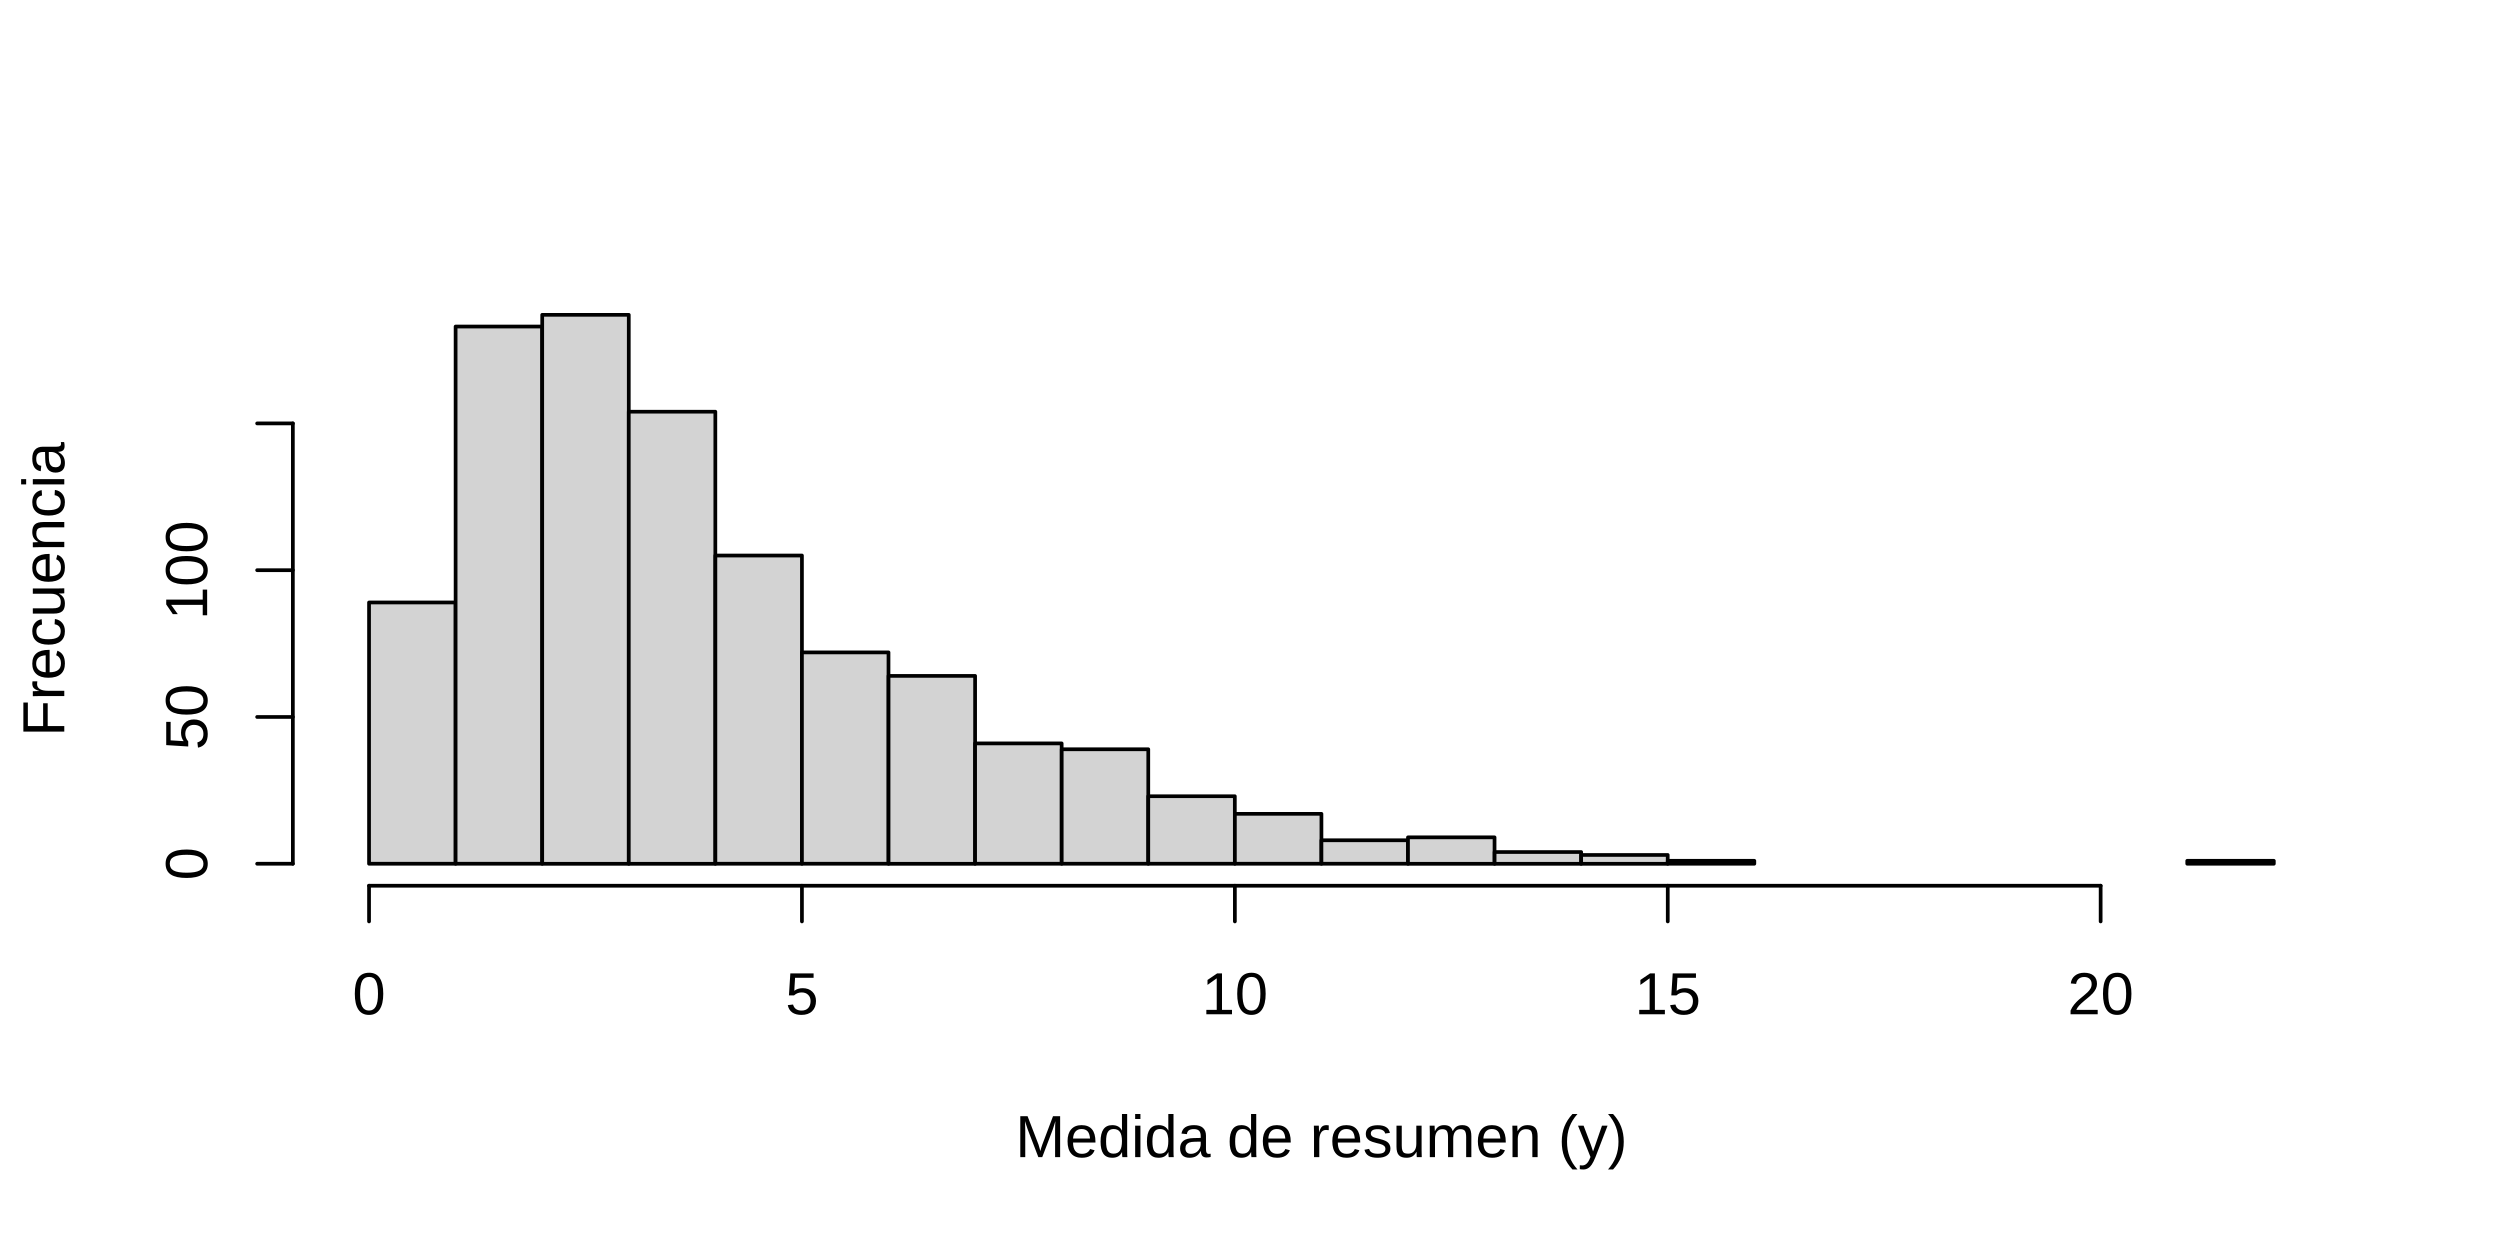
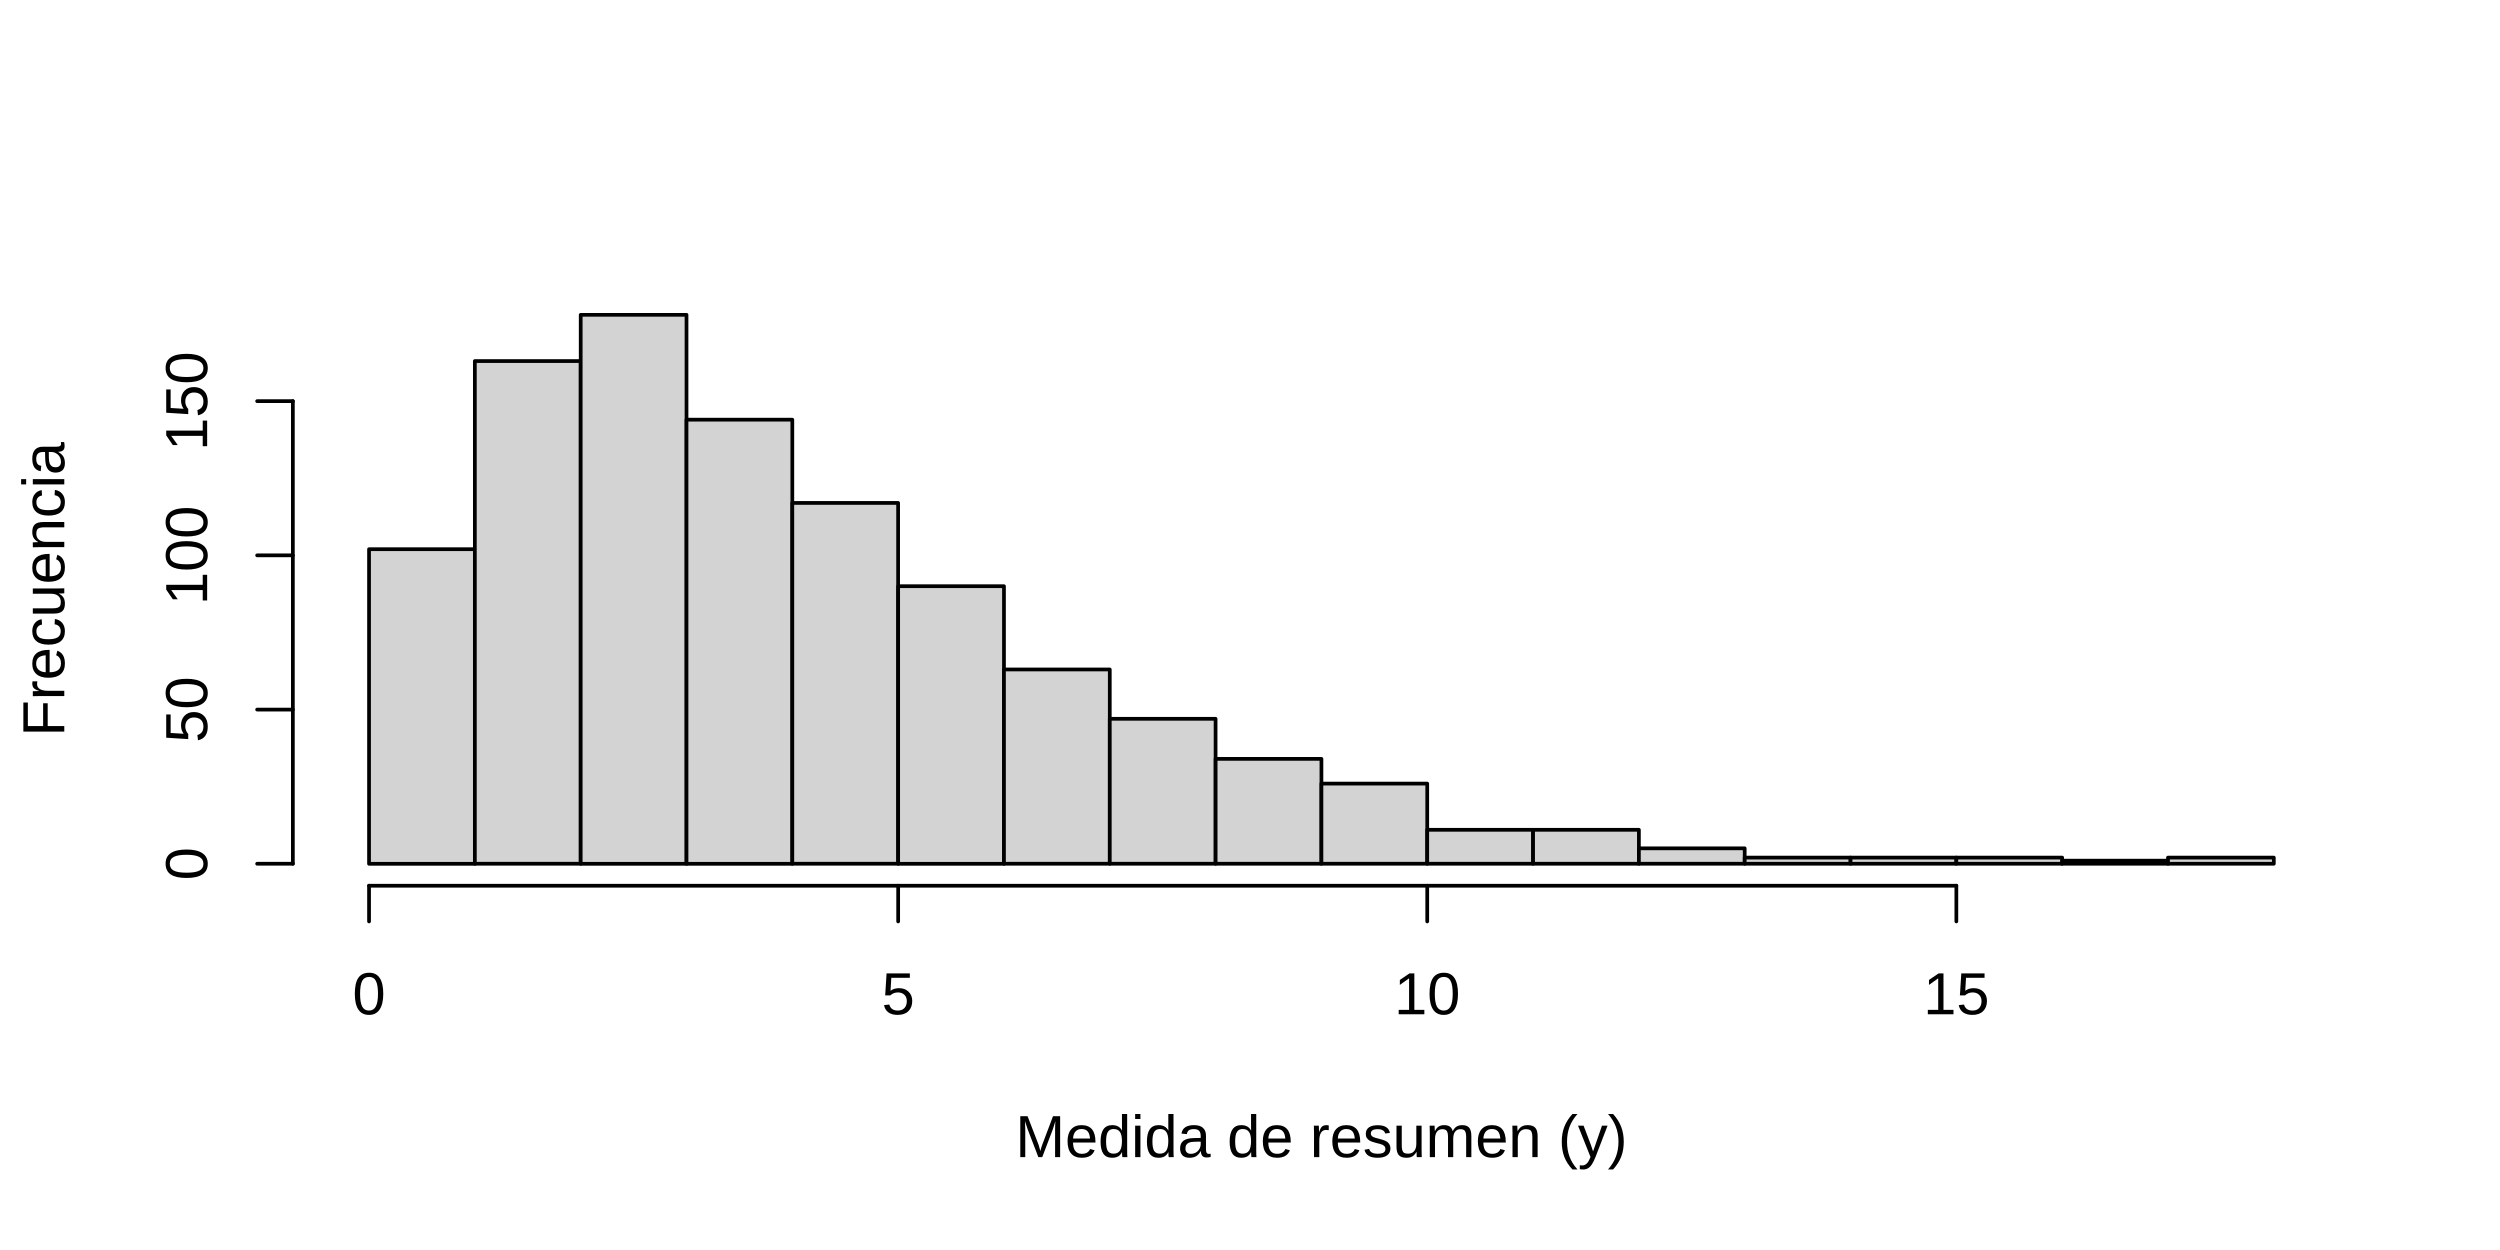
<svg xmlns="http://www.w3.org/2000/svg" class="svglite" width="504.00pt" height="252.00pt" viewBox="0 0 504.00 252.00">
  <defs>
    <style type="text/css">
    .svglite line, .svglite polyline, .svglite polygon, .svglite path, .svglite rect, .svglite circle {
      fill: none;
      stroke: #000000;
      stroke-linecap: round;
      stroke-linejoin: round;
      stroke-miterlimit: 10.00;
    }
  </style>
  </defs>
  <rect width="100%" height="100%" style="stroke: none; fill: #FFFFFF;" />
  <defs>
    <clipPath id="cpMC4wMHw1MDQuMDB8MC4wMHwyNTIuMDA=">
      <rect x="0.00" y="0.00" width="504.00" height="252.00" />
    </clipPath>
  </defs>
  <g clip-path="url(#cpMC4wMHw1MDQuMDB8MC4wMHwyNTIuMDA=)">
    <text x="266.40" y="233.28" text-anchor="middle" style="font-size: 12.00px; font-family: Arial;" textLength="123.38px" lengthAdjust="spacingAndGlyphs">Medida de resumen (y)</text>
    <text transform="translate(12.96,118.80) rotate(-90)" text-anchor="middle" style="font-size: 12.00px; font-family: Arial;" textLength="59.36px" lengthAdjust="spacingAndGlyphs">Frecuencia</text>
-     <line x1="74.40" y1="178.56" x2="423.49" y2="178.56" style="stroke-width: 0.75;" />
+     <line x1="74.40" y1="178.56" x2="394.40" y2="178.56" style="stroke-width: 0.75;" />
    <line x1="74.40" y1="178.56" x2="74.40" y2="185.76" style="stroke-width: 0.75;" />
-     <line x1="161.67" y1="178.56" x2="161.67" y2="185.76" style="stroke-width: 0.75;" />
-     <line x1="248.95" y1="178.56" x2="248.95" y2="185.76" style="stroke-width: 0.75;" />
-     <line x1="336.22" y1="178.56" x2="336.22" y2="185.76" style="stroke-width: 0.75;" />
-     <line x1="423.49" y1="178.56" x2="423.49" y2="185.76" style="stroke-width: 0.75;" />
+     <line x1="181.07" y1="178.56" x2="181.07" y2="185.76" style="stroke-width: 0.75;" />
+     <line x1="287.73" y1="178.56" x2="287.73" y2="185.76" style="stroke-width: 0.75;" />
+     <line x1="394.40" y1="178.56" x2="394.40" y2="185.76" style="stroke-width: 0.75;" />
    <text x="74.40" y="204.48" text-anchor="middle" style="font-size: 12.00px; font-family: Arial;" textLength="6.67px" lengthAdjust="spacingAndGlyphs">0</text>
-     <text x="161.67" y="204.48" text-anchor="middle" style="font-size: 12.00px; font-family: Arial;" textLength="6.67px" lengthAdjust="spacingAndGlyphs">5</text>
-     <text x="248.95" y="204.48" text-anchor="middle" style="font-size: 12.00px; font-family: Arial;" textLength="13.35px" lengthAdjust="spacingAndGlyphs">10</text>
-     <text x="336.22" y="204.48" text-anchor="middle" style="font-size: 12.00px; font-family: Arial;" textLength="13.35px" lengthAdjust="spacingAndGlyphs">15</text>
-     <text x="423.49" y="204.48" text-anchor="middle" style="font-size: 12.00px; font-family: Arial;" textLength="13.35px" lengthAdjust="spacingAndGlyphs">20</text>
-     <line x1="59.04" y1="174.13" x2="59.04" y2="85.36" style="stroke-width: 0.75;" />
+     <text x="181.07" y="204.48" text-anchor="middle" style="font-size: 12.00px; font-family: Arial;" textLength="6.67px" lengthAdjust="spacingAndGlyphs">5</text>
+     <text x="287.73" y="204.48" text-anchor="middle" style="font-size: 12.00px; font-family: Arial;" textLength="13.35px" lengthAdjust="spacingAndGlyphs">10</text>
+     <text x="394.40" y="204.48" text-anchor="middle" style="font-size: 12.00px; font-family: Arial;" textLength="13.35px" lengthAdjust="spacingAndGlyphs">15</text>
+     <line x1="59.04" y1="174.13" x2="59.04" y2="80.87" style="stroke-width: 0.75;" />
    <line x1="59.04" y1="174.13" x2="51.84" y2="174.13" style="stroke-width: 0.75;" />
-     <line x1="59.04" y1="144.54" x2="51.84" y2="144.54" style="stroke-width: 0.75;" />
-     <line x1="59.04" y1="114.95" x2="51.84" y2="114.95" style="stroke-width: 0.75;" />
-     <line x1="59.04" y1="85.36" x2="51.84" y2="85.36" style="stroke-width: 0.75;" />
+     <line x1="59.04" y1="143.05" x2="51.84" y2="143.05" style="stroke-width: 0.75;" />
+     <line x1="59.04" y1="111.96" x2="51.84" y2="111.96" style="stroke-width: 0.75;" />
+     <line x1="59.04" y1="80.87" x2="51.84" y2="80.87" style="stroke-width: 0.75;" />
    <text transform="translate(41.76,174.13) rotate(-90)" text-anchor="middle" style="font-size: 12.00px; font-family: Arial;" textLength="6.67px" lengthAdjust="spacingAndGlyphs">0</text>
-     <text transform="translate(41.76,144.54) rotate(-90)" text-anchor="middle" style="font-size: 12.00px; font-family: Arial;" textLength="13.35px" lengthAdjust="spacingAndGlyphs">50</text>
-     <text transform="translate(41.76,114.95) rotate(-90)" text-anchor="middle" style="font-size: 12.00px; font-family: Arial;" textLength="20.02px" lengthAdjust="spacingAndGlyphs">100</text>
+     <text transform="translate(41.76,143.05) rotate(-90)" text-anchor="middle" style="font-size: 12.00px; font-family: Arial;" textLength="13.35px" lengthAdjust="spacingAndGlyphs">50</text>
+     <text transform="translate(41.76,111.96) rotate(-90)" text-anchor="middle" style="font-size: 12.00px; font-family: Arial;" textLength="20.02px" lengthAdjust="spacingAndGlyphs">100</text>
+     <text transform="translate(41.76,80.87) rotate(-90)" text-anchor="middle" style="font-size: 12.00px; font-family: Arial;" textLength="20.02px" lengthAdjust="spacingAndGlyphs">150</text>
  </g>
  <defs>
    <clipPath id="cpNTkuMDR8NDczLjc2fDU5LjA0fDE3OC41Ng==">
      <rect x="59.04" y="59.04" width="414.72" height="119.52" />
    </clipPath>
  </defs>
  <g clip-path="url(#cpNTkuMDR8NDczLjc2fDU5LjA0fDE3OC41Ng==)">
-     <rect x="74.40" y="121.46" width="17.45" height="52.67" style="stroke-width: 0.75; fill: #D3D3D3;" />
-     <rect x="91.85" y="65.83" width="17.45" height="108.30" style="stroke-width: 0.75; fill: #D3D3D3;" />
-     <rect x="109.31" y="63.47" width="17.45" height="110.67" style="stroke-width: 0.75; fill: #D3D3D3;" />
-     <rect x="126.76" y="83.00" width="17.45" height="91.14" style="stroke-width: 0.75; fill: #D3D3D3;" />
-     <rect x="144.22" y="111.99" width="17.45" height="62.14" style="stroke-width: 0.75; fill: #D3D3D3;" />
-     <rect x="161.67" y="131.52" width="17.45" height="42.61" style="stroke-width: 0.75; fill: #D3D3D3;" />
-     <rect x="179.13" y="136.26" width="17.45" height="37.88" style="stroke-width: 0.75; fill: #D3D3D3;" />
-     <rect x="196.58" y="149.87" width="17.45" height="24.26" style="stroke-width: 0.75; fill: #D3D3D3;" />
-     <rect x="214.04" y="151.05" width="17.45" height="23.08" style="stroke-width: 0.75; fill: #D3D3D3;" />
-     <rect x="231.49" y="160.52" width="17.45" height="13.61" style="stroke-width: 0.75; fill: #D3D3D3;" />
-     <rect x="248.95" y="164.07" width="17.45" height="10.06" style="stroke-width: 0.75; fill: #D3D3D3;" />
-     <rect x="266.40" y="169.40" width="17.45" height="4.73" style="stroke-width: 0.75; fill: #D3D3D3;" />
-     <rect x="283.85" y="168.81" width="17.45" height="5.33" style="stroke-width: 0.75; fill: #D3D3D3;" />
-     <rect x="301.31" y="171.77" width="17.45" height="2.37" style="stroke-width: 0.75; fill: #D3D3D3;" />
-     <rect x="318.76" y="172.36" width="17.45" height="1.78" style="stroke-width: 0.75; fill: #D3D3D3;" />
-     <rect x="336.22" y="173.54" width="17.45" height="0.59" style="stroke-width: 0.75; fill: #D3D3D3;" />
-     <rect x="353.67" y="174.13" width="17.45" height="0.00" style="stroke-width: 0.75; fill: #D3D3D3;" />
-     <rect x="371.13" y="174.13" width="17.45" height="0.00" style="stroke-width: 0.75; fill: #D3D3D3;" />
-     <rect x="388.58" y="174.13" width="17.45" height="0.00" style="stroke-width: 0.75; fill: #D3D3D3;" />
-     <rect x="406.04" y="174.13" width="17.45" height="0.00" style="stroke-width: 0.75; fill: #D3D3D3;" />
-     <rect x="423.49" y="174.13" width="17.45" height="0.00" style="stroke-width: 0.75; fill: #D3D3D3;" />
-     <rect x="440.95" y="173.54" width="17.45" height="0.59" style="stroke-width: 0.75; fill: #D3D3D3;" />
+     <rect x="74.40" y="110.72" width="21.33" height="63.42" style="stroke-width: 0.75; fill: #D3D3D3;" />
+     <rect x="95.73" y="72.79" width="21.33" height="101.34" style="stroke-width: 0.75; fill: #D3D3D3;" />
+     <rect x="117.07" y="63.47" width="21.33" height="110.67" style="stroke-width: 0.75; fill: #D3D3D3;" />
+     <rect x="138.40" y="84.61" width="21.33" height="89.53" style="stroke-width: 0.75; fill: #D3D3D3;" />
+     <rect x="159.73" y="101.39" width="21.33" height="72.74" style="stroke-width: 0.75; fill: #D3D3D3;" />
+     <rect x="181.07" y="118.18" width="21.33" height="55.96" style="stroke-width: 0.75; fill: #D3D3D3;" />
+     <rect x="202.40" y="134.96" width="21.33" height="39.17" style="stroke-width: 0.75; fill: #D3D3D3;" />
+     <rect x="223.73" y="144.91" width="21.33" height="29.22" style="stroke-width: 0.75; fill: #D3D3D3;" />
+     <rect x="245.07" y="152.99" width="21.33" height="21.14" style="stroke-width: 0.75; fill: #D3D3D3;" />
+     <rect x="266.40" y="157.97" width="21.33" height="16.16" style="stroke-width: 0.75; fill: #D3D3D3;" />
+     <rect x="287.73" y="167.29" width="21.33" height="6.84" style="stroke-width: 0.75; fill: #D3D3D3;" />
+     <rect x="309.07" y="167.29" width="21.33" height="6.84" style="stroke-width: 0.75; fill: #D3D3D3;" />
+     <rect x="330.40" y="171.02" width="21.33" height="3.11" style="stroke-width: 0.75; fill: #D3D3D3;" />
+     <rect x="351.73" y="172.89" width="21.33" height="1.24" style="stroke-width: 0.75; fill: #D3D3D3;" />
+     <rect x="373.07" y="172.89" width="21.33" height="1.24" style="stroke-width: 0.75; fill: #D3D3D3;" />
+     <rect x="394.40" y="172.89" width="21.33" height="1.24" style="stroke-width: 0.75; fill: #D3D3D3;" />
+     <rect x="415.73" y="173.51" width="21.33" height="0.62" style="stroke-width: 0.75; fill: #D3D3D3;" />
+     <rect x="437.07" y="172.89" width="21.33" height="1.24" style="stroke-width: 0.75; fill: #D3D3D3;" />
  </g>
</svg>
